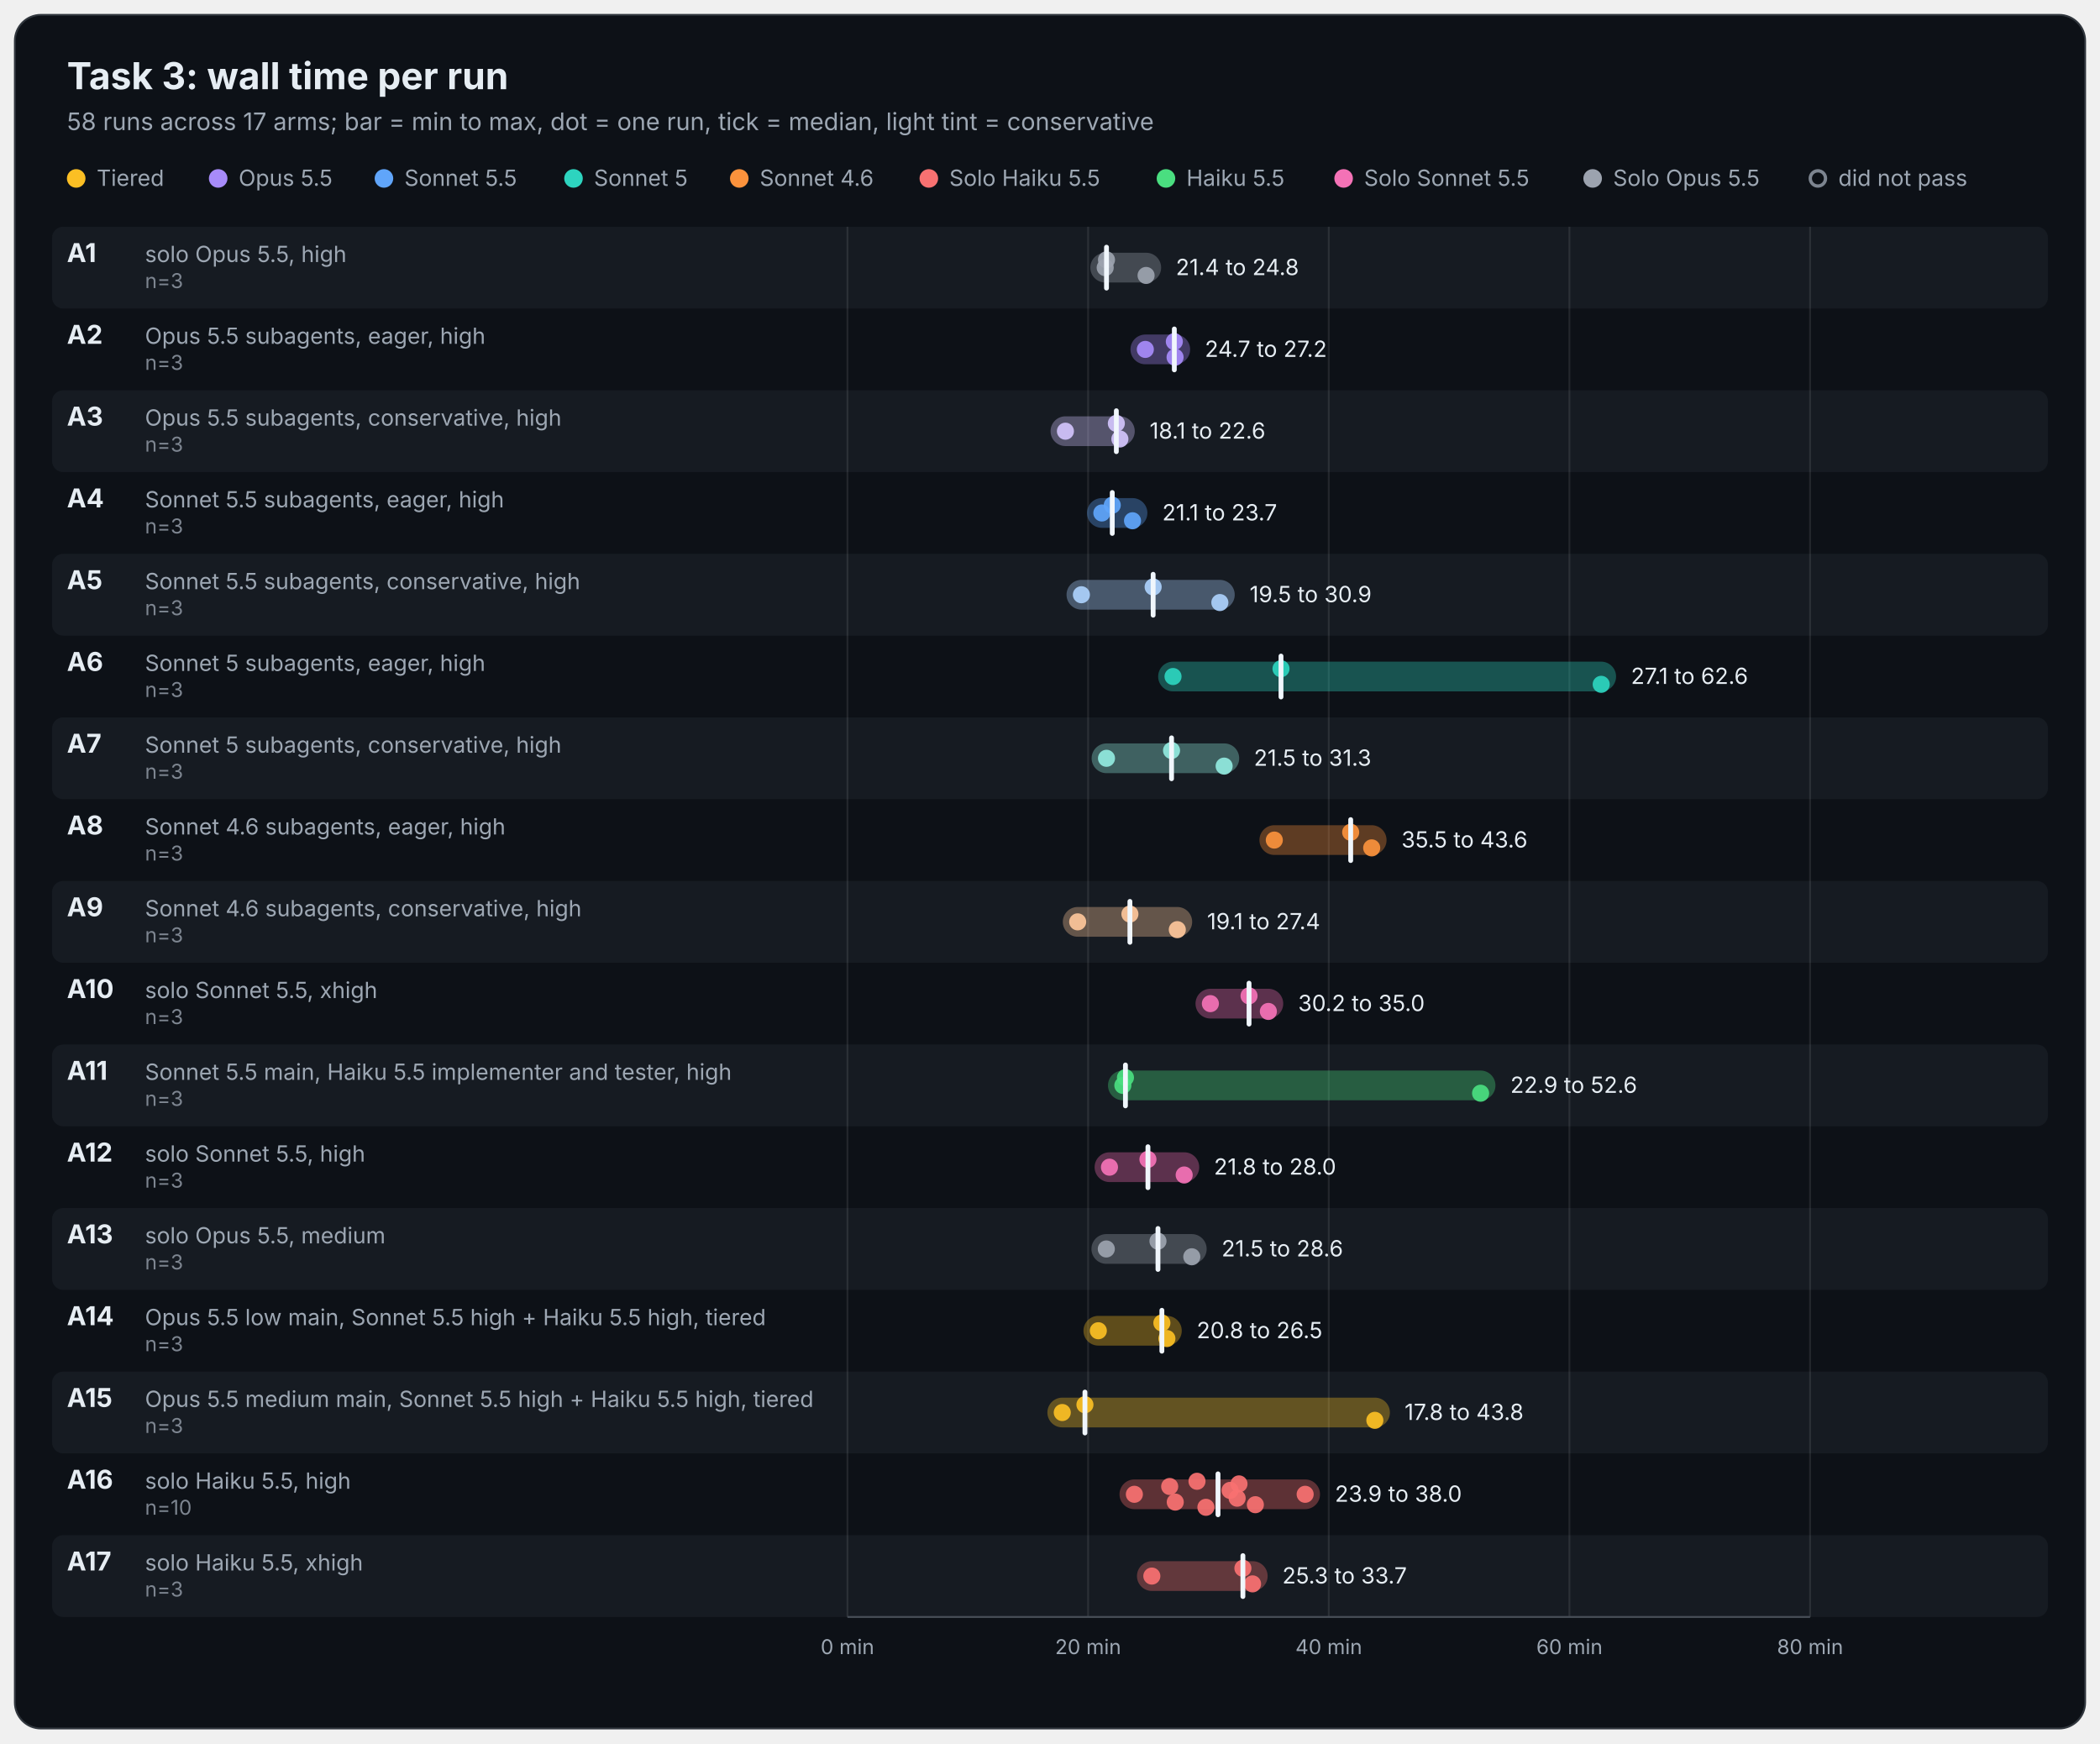
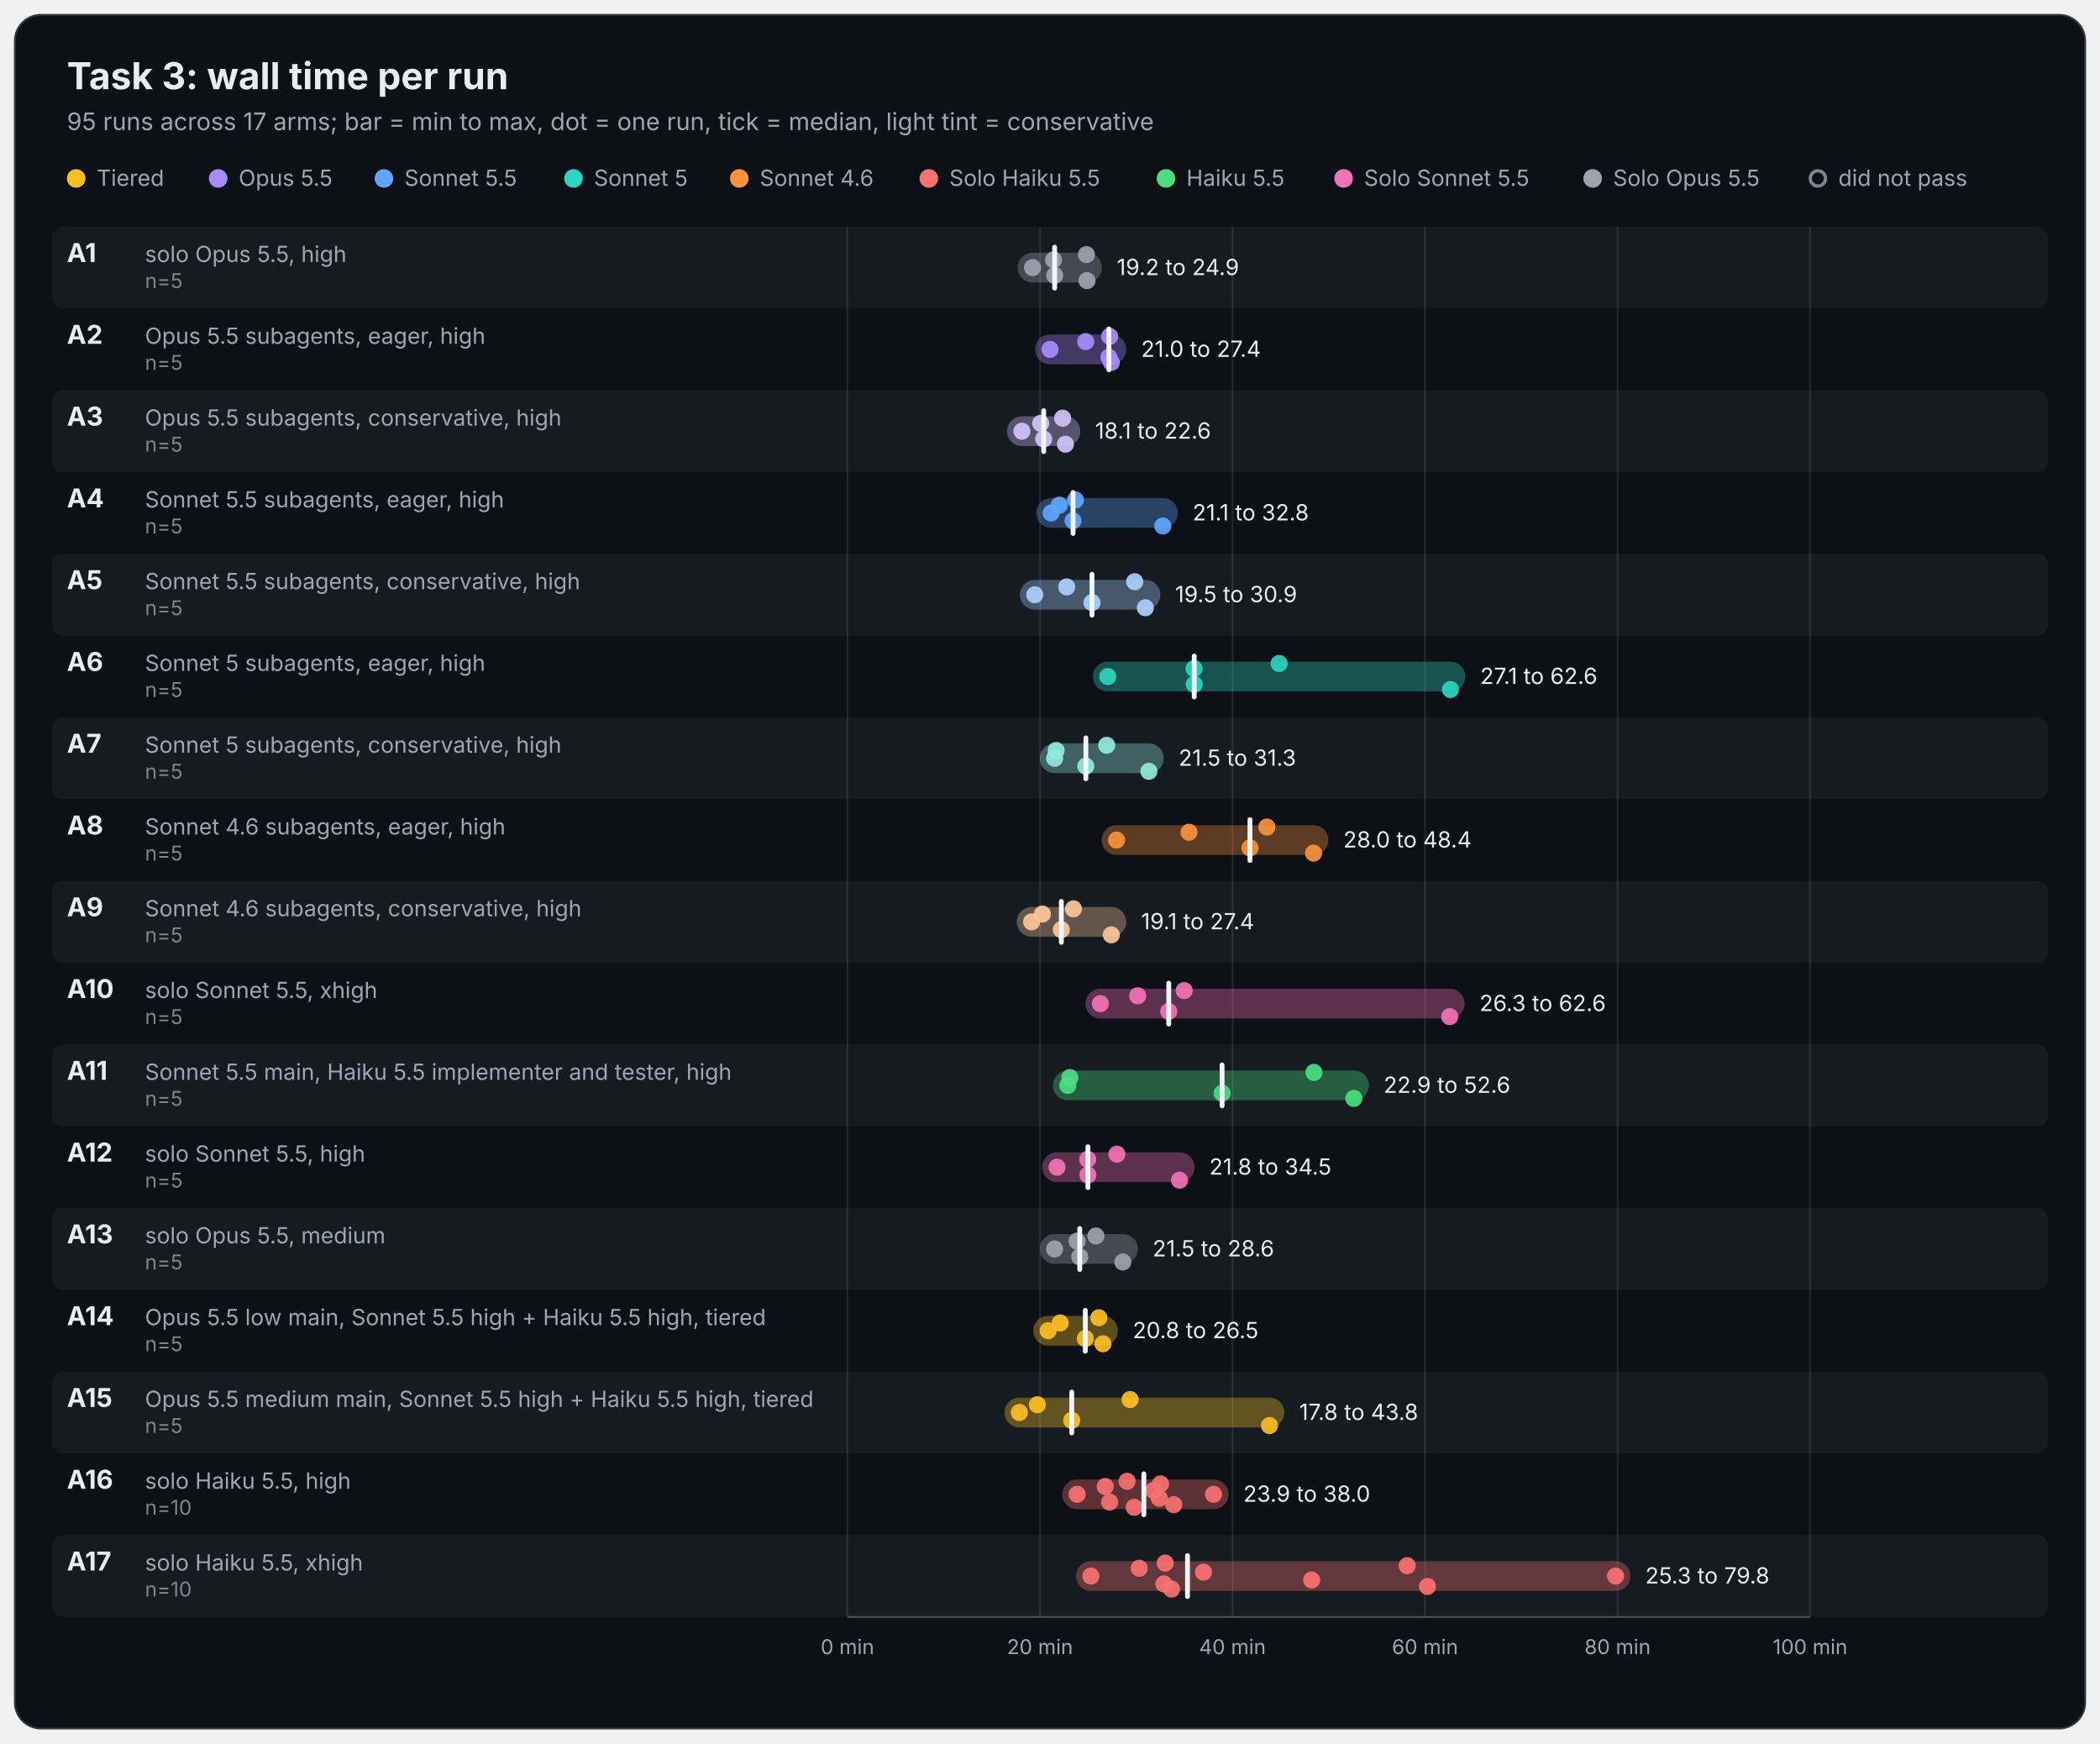
<svg xmlns="http://www.w3.org/2000/svg" width="1130" height="938.0" viewBox="0 0 1130 938.0" role="img" aria-label="Task 3: wall time per run" font-family="-apple-system, &quot;Segoe UI&quot;, Inter, Roboto, &quot;Helvetica Neue&quot;, Arial, sans-serif">
  <rect x="8" y="8" width="1114" height="922.0" rx="14" fill="#0d1117" stroke="#30363d" stroke-width="1" />
  <text x="36.0" y="48.0" font-size="20" font-weight="700" fill="#e6edf3" text-anchor="start">Task 3: wall time per run</text>
-   <text x="36.0" y="70.0" font-size="13" font-weight="400" fill="#9da7b3" text-anchor="start">58 runs across 17 arms; bar = min to max, dot = one run, tick = median, light tint = conservative</text>
+   <text x="36.0" y="70.0" font-size="13" font-weight="400" fill="#9da7b3" text-anchor="start">95 runs across 17 arms; bar = min to max, dot = one run, tick = median, light tint = conservative</text>
  <circle cx="41.0" cy="96.0" r="5" fill="#fbbf24" />
  <text x="52.0" y="100.0" font-size="12" font-weight="400" fill="#9da7b3" text-anchor="start">Tiered</text>
  <circle cx="117.4" cy="96.0" r="5" fill="#a78bfa" />
  <text x="128.4" y="100.0" font-size="12" font-weight="400" fill="#9da7b3" text-anchor="start">Opus 5.5</text>
  <circle cx="206.6" cy="96.0" r="5" fill="#60a5fa" />
  <text x="217.6" y="100.0" font-size="12" font-weight="400" fill="#9da7b3" text-anchor="start">Sonnet 5.5</text>
  <circle cx="308.6" cy="96.0" r="5" fill="#2dd4bf" />
  <text x="319.6" y="100.0" font-size="12" font-weight="400" fill="#9da7b3" text-anchor="start">Sonnet 5</text>
  <circle cx="397.8" cy="96.0" r="5" fill="#fb923c" />
  <text x="408.8" y="100.0" font-size="12" font-weight="400" fill="#9da7b3" text-anchor="start">Sonnet 4.6</text>
  <circle cx="499.8" cy="96.0" r="5" fill="#f87171" />
  <text x="510.8" y="100.0" font-size="12" font-weight="400" fill="#9da7b3" text-anchor="start">Solo Haiku 5.5</text>
  <circle cx="627.4" cy="96.0" r="5" fill="#4ade80" />
  <text x="638.4" y="100.0" font-size="12" font-weight="400" fill="#9da7b3" text-anchor="start">Haiku 5.5</text>
  <circle cx="723.0" cy="96.0" r="5" fill="#f472b6" />
  <text x="734.0" y="100.0" font-size="12" font-weight="400" fill="#9da7b3" text-anchor="start">Solo Sonnet 5.5</text>
  <circle cx="857.0" cy="96.0" r="5" fill="#9ca3af" />
  <text x="868.0" y="100.0" font-size="12" font-weight="400" fill="#9da7b3" text-anchor="start">Solo Opus 5.5</text>
  <circle cx="978.2" cy="96.0" r="4.1" fill="#0d1117" stroke="#7d8590" stroke-width="1.8" />
  <text x="989.2" y="100.0" font-size="12" font-weight="400" fill="#9da7b3" text-anchor="start">did not pass</text>
  <rect x="28" y="122.0" width="1074.0" height="44" rx="6" fill="#161b22" />
  <rect x="28" y="210.0" width="1074.0" height="44" rx="6" fill="#161b22" />
  <rect x="28" y="298.0" width="1074.0" height="44" rx="6" fill="#161b22" />
  <rect x="28" y="386.0" width="1074.0" height="44" rx="6" fill="#161b22" />
  <rect x="28" y="474.0" width="1074.0" height="44" rx="6" fill="#161b22" />
  <rect x="28" y="562.0" width="1074.0" height="44" rx="6" fill="#161b22" />
  <rect x="28" y="650.0" width="1074.0" height="44" rx="6" fill="#161b22" />
  <rect x="28" y="738.0" width="1074.0" height="44" rx="6" fill="#161b22" />
  <rect x="28" y="826.0" width="1074.0" height="44" rx="6" fill="#161b22" />
  <line x1="456.0" y1="122.0" x2="456.0" y2="870.0" stroke="#ffffff" stroke-opacity="0.09" stroke-width="1" />
  <text x="456.0" y="890.0" font-size="11" font-weight="400" fill="#9da7b3" text-anchor="middle">0 min</text>
-   <line x1="585.5" y1="122.0" x2="585.5" y2="870.0" stroke="#ffffff" stroke-opacity="0.09" stroke-width="1" />
-   <text x="585.5" y="890.0" font-size="11" font-weight="400" fill="#9da7b3" text-anchor="middle">20 min</text>
-   <line x1="715.0" y1="122.0" x2="715.0" y2="870.0" stroke="#ffffff" stroke-opacity="0.09" stroke-width="1" />
-   <text x="715.0" y="890.0" font-size="11" font-weight="400" fill="#9da7b3" text-anchor="middle">40 min</text>
-   <line x1="844.5" y1="122.0" x2="844.5" y2="870.0" stroke="#ffffff" stroke-opacity="0.09" stroke-width="1" />
-   <text x="844.5" y="890.0" font-size="11" font-weight="400" fill="#9da7b3" text-anchor="middle">60 min</text>
+   <line x1="559.6" y1="122.0" x2="559.6" y2="870.0" stroke="#ffffff" stroke-opacity="0.09" stroke-width="1" />
+   <text x="559.6" y="890.0" font-size="11" font-weight="400" fill="#9da7b3" text-anchor="middle">20 min</text>
+   <line x1="663.2" y1="122.0" x2="663.2" y2="870.0" stroke="#ffffff" stroke-opacity="0.09" stroke-width="1" />
+   <text x="663.2" y="890.0" font-size="11" font-weight="400" fill="#9da7b3" text-anchor="middle">40 min</text>
+   <line x1="766.8" y1="122.0" x2="766.8" y2="870.0" stroke="#ffffff" stroke-opacity="0.09" stroke-width="1" />
+   <text x="766.8" y="890.0" font-size="11" font-weight="400" fill="#9da7b3" text-anchor="middle">60 min</text>
+   <line x1="870.4" y1="122.0" x2="870.4" y2="870.0" stroke="#ffffff" stroke-opacity="0.09" stroke-width="1" />
+   <text x="870.4" y="890.0" font-size="11" font-weight="400" fill="#9da7b3" text-anchor="middle">80 min</text>
  <line x1="974.0" y1="122.0" x2="974.0" y2="870.0" stroke="#ffffff" stroke-opacity="0.09" stroke-width="1" />
-   <text x="974.0" y="890.0" font-size="11" font-weight="400" fill="#9da7b3" text-anchor="middle">80 min</text>
+   <text x="974.0" y="890.0" font-size="11" font-weight="400" fill="#9da7b3" text-anchor="middle">100 min</text>
  <line x1="456.0" y1="870.0" x2="974.0" y2="870.0" stroke="#484f58" stroke-width="1" />
  <text x="36.0" y="141.0" font-size="14" font-weight="700" fill="#e6edf3" text-anchor="start">A1</text>
  <text x="78.0" y="141.0" font-size="12" font-weight="400" fill="#9da7b3" text-anchor="start">solo Opus 5.5, high</text>
-   <text x="78.0" y="155.0" font-size="11" font-weight="400" fill="#7d8590" text-anchor="start">n=3</text>
-   <rect x="586.7" y="136.0" width="38.1" height="16" rx="8.0" fill="#9ca3af" fill-opacity="0.34" />
-   <circle cx="594.7" cy="144.0" r="4.6" fill="#9ca3af" fill-opacity="0.92" />
-   <circle cx="595.4" cy="139.8" r="4.6" fill="#9ca3af" fill-opacity="0.92" />
-   <circle cx="616.7" cy="148.2" r="4.6" fill="#9ca3af" fill-opacity="0.92" />
-   <line x1="595.4" y1="133.0" x2="595.4" y2="155.0" stroke="#f0f6fc" stroke-width="2.6" stroke-linecap="round" />
-   <text x="632.7" y="148.0" font-size="12" font-weight="400" fill="#e6edf3" text-anchor="start">21.4 to 24.8</text>
+   <text x="78.0" y="155.0" font-size="11" font-weight="400" fill="#7d8590" text-anchor="start">n=5</text>
+   <rect x="547.6" y="136.0" width="45.3" height="16" rx="8.0" fill="#9ca3af" fill-opacity="0.34" />
+   <circle cx="555.6" cy="144.0" r="4.6" fill="#9ca3af" fill-opacity="0.92" />
+   <circle cx="566.9" cy="139.8" r="4.6" fill="#9ca3af" fill-opacity="0.92" />
+   <circle cx="567.5" cy="148.2" r="4.6" fill="#9ca3af" fill-opacity="0.92" />
+   <circle cx="584.6" cy="137.0" r="4.6" fill="#9ca3af" fill-opacity="0.92" />
+   <circle cx="584.9" cy="151.0" r="4.6" fill="#9ca3af" fill-opacity="0.92" />
+   <line x1="567.5" y1="133.0" x2="567.5" y2="155.0" stroke="#f0f6fc" stroke-width="2.6" stroke-linecap="round" />
+   <text x="600.9" y="148.0" font-size="12" font-weight="400" fill="#e6edf3" text-anchor="start">19.2 to 24.9</text>
  <text x="36.0" y="185.0" font-size="14" font-weight="700" fill="#e6edf3" text-anchor="start">A2</text>
  <text x="78.0" y="185.0" font-size="12" font-weight="400" fill="#9da7b3" text-anchor="start">Opus 5.5 subagents, eager, high</text>
-   <text x="78.0" y="199.0" font-size="11" font-weight="400" fill="#7d8590" text-anchor="start">n=3</text>
-   <rect x="608.3" y="180.0" width="32.1" height="16" rx="8.0" fill="#a78bfa" fill-opacity="0.34" />
-   <circle cx="616.3" cy="188.0" r="4.6" fill="#a78bfa" fill-opacity="0.92" />
-   <circle cx="631.9" cy="183.8" r="4.6" fill="#a78bfa" fill-opacity="0.92" />
-   <circle cx="632.3" cy="192.2" r="4.6" fill="#a78bfa" fill-opacity="0.92" />
-   <line x1="631.9" y1="177.0" x2="631.9" y2="199.0" stroke="#f0f6fc" stroke-width="2.6" stroke-linecap="round" />
-   <text x="648.3" y="192.0" font-size="12" font-weight="400" fill="#e6edf3" text-anchor="start">24.7 to 27.2</text>
+   <text x="78.0" y="199.0" font-size="11" font-weight="400" fill="#7d8590" text-anchor="start">n=5</text>
+   <rect x="557.0" y="180.0" width="49.0" height="16" rx="8.0" fill="#a78bfa" fill-opacity="0.34" />
+   <circle cx="565.0" cy="188.0" r="4.6" fill="#a78bfa" fill-opacity="0.92" />
+   <circle cx="584.2" cy="183.8" r="4.6" fill="#a78bfa" fill-opacity="0.92" />
+   <circle cx="596.7" cy="192.2" r="4.6" fill="#a78bfa" fill-opacity="0.92" />
+   <circle cx="597.1" cy="181.0" r="4.6" fill="#a78bfa" fill-opacity="0.92" />
+   <circle cx="598.0" cy="195.0" r="4.6" fill="#a78bfa" fill-opacity="0.92" />
+   <line x1="596.7" y1="177.0" x2="596.7" y2="199.0" stroke="#f0f6fc" stroke-width="2.6" stroke-linecap="round" />
+   <text x="614.0" y="192.0" font-size="12" font-weight="400" fill="#e6edf3" text-anchor="start">21.0 to 27.4</text>
  <text x="36.0" y="229.0" font-size="14" font-weight="700" fill="#e6edf3" text-anchor="start">A3</text>
  <text x="78.0" y="229.0" font-size="12" font-weight="400" fill="#9da7b3" text-anchor="start">Opus 5.5 subagents, conservative, high</text>
-   <text x="78.0" y="243.0" font-size="11" font-weight="400" fill="#7d8590" text-anchor="start">n=3</text>
-   <rect x="565.3" y="224.0" width="45.3" height="16" rx="8.0" fill="#d1c3fc" fill-opacity="0.34" />
-   <circle cx="573.3" cy="232.0" r="4.6" fill="#d1c3fc" fill-opacity="0.92" />
-   <circle cx="600.7" cy="227.8" r="4.6" fill="#d1c3fc" fill-opacity="0.92" />
-   <circle cx="602.6" cy="236.2" r="4.6" fill="#d1c3fc" fill-opacity="0.92" />
-   <line x1="600.7" y1="221.0" x2="600.7" y2="243.0" stroke="#f0f6fc" stroke-width="2.6" stroke-linecap="round" />
-   <text x="618.6" y="236.0" font-size="12" font-weight="400" fill="#e6edf3" text-anchor="start">18.1 to 22.6</text>
+   <text x="78.0" y="243.0" font-size="11" font-weight="400" fill="#7d8590" text-anchor="start">n=5</text>
+   <rect x="541.9" y="224.0" width="39.4" height="16" rx="8.0" fill="#d1c3fc" fill-opacity="0.34" />
+   <circle cx="549.9" cy="232.0" r="4.6" fill="#d1c3fc" fill-opacity="0.92" />
+   <circle cx="560.0" cy="227.8" r="4.6" fill="#d1c3fc" fill-opacity="0.92" />
+   <circle cx="561.6" cy="236.2" r="4.6" fill="#d1c3fc" fill-opacity="0.92" />
+   <circle cx="571.8" cy="225.0" r="4.6" fill="#d1c3fc" fill-opacity="0.92" />
+   <circle cx="573.3" cy="239.0" r="4.6" fill="#d1c3fc" fill-opacity="0.92" />
+   <line x1="561.6" y1="221.0" x2="561.6" y2="243.0" stroke="#f0f6fc" stroke-width="2.6" stroke-linecap="round" />
+   <text x="589.3" y="236.0" font-size="12" font-weight="400" fill="#e6edf3" text-anchor="start">18.1 to 22.6</text>
  <text x="36.0" y="273.0" font-size="14" font-weight="700" fill="#e6edf3" text-anchor="start">A4</text>
  <text x="78.0" y="273.0" font-size="12" font-weight="400" fill="#9da7b3" text-anchor="start">Sonnet 5.5 subagents, eager, high</text>
-   <text x="78.0" y="287.0" font-size="11" font-weight="400" fill="#7d8590" text-anchor="start">n=3</text>
-   <rect x="584.9" y="268.0" width="32.5" height="16" rx="8.0" fill="#60a5fa" fill-opacity="0.34" />
-   <circle cx="592.9" cy="276.0" r="4.6" fill="#60a5fa" fill-opacity="0.92" />
-   <circle cx="598.5" cy="271.8" r="4.6" fill="#60a5fa" fill-opacity="0.92" />
-   <circle cx="609.4" cy="280.2" r="4.6" fill="#60a5fa" fill-opacity="0.92" />
-   <line x1="598.5" y1="265.0" x2="598.5" y2="287.0" stroke="#f0f6fc" stroke-width="2.6" stroke-linecap="round" />
-   <text x="625.4" y="280.0" font-size="12" font-weight="400" fill="#e6edf3" text-anchor="start">21.1 to 23.7</text>
+   <text x="78.0" y="287.0" font-size="11" font-weight="400" fill="#7d8590" text-anchor="start">n=5</text>
+   <rect x="557.6" y="268.0" width="76.2" height="16" rx="8.0" fill="#60a5fa" fill-opacity="0.34" />
+   <circle cx="565.6" cy="276.0" r="4.6" fill="#60a5fa" fill-opacity="0.92" />
+   <circle cx="570.0" cy="271.8" r="4.6" fill="#60a5fa" fill-opacity="0.92" />
+   <circle cx="577.4" cy="280.2" r="4.6" fill="#60a5fa" fill-opacity="0.92" />
+   <circle cx="578.7" cy="269.0" r="4.6" fill="#60a5fa" fill-opacity="0.92" />
+   <circle cx="625.7" cy="283.0" r="4.6" fill="#60a5fa" fill-opacity="0.92" />
+   <line x1="577.4" y1="265.0" x2="577.4" y2="287.0" stroke="#f0f6fc" stroke-width="2.6" stroke-linecap="round" />
+   <text x="641.7" y="280.0" font-size="12" font-weight="400" fill="#e6edf3" text-anchor="start">21.1 to 32.8</text>
  <text x="36.0" y="317.0" font-size="14" font-weight="700" fill="#e6edf3" text-anchor="start">A5</text>
  <text x="78.0" y="317.0" font-size="12" font-weight="400" fill="#9da7b3" text-anchor="start">Sonnet 5.5 subagents, conservative, high</text>
-   <text x="78.0" y="331.0" font-size="11" font-weight="400" fill="#7d8590" text-anchor="start">n=3</text>
-   <rect x="573.9" y="312.0" width="90.5" height="16" rx="8.0" fill="#acd0fc" fill-opacity="0.34" />
-   <circle cx="581.9" cy="320.0" r="4.6" fill="#acd0fc" fill-opacity="0.92" />
-   <circle cx="620.5" cy="315.8" r="4.6" fill="#acd0fc" fill-opacity="0.92" />
-   <circle cx="656.4" cy="324.2" r="4.6" fill="#acd0fc" fill-opacity="0.92" />
-   <line x1="620.5" y1="309.0" x2="620.5" y2="331.0" stroke="#f0f6fc" stroke-width="2.6" stroke-linecap="round" />
-   <text x="672.4" y="324.0" font-size="12" font-weight="400" fill="#e6edf3" text-anchor="start">19.5 to 30.9</text>
+   <text x="78.0" y="331.0" font-size="11" font-weight="400" fill="#7d8590" text-anchor="start">n=5</text>
+   <rect x="548.8" y="312.0" width="75.6" height="16" rx="8.0" fill="#acd0fc" fill-opacity="0.34" />
+   <circle cx="556.8" cy="320.0" r="4.6" fill="#acd0fc" fill-opacity="0.92" />
+   <circle cx="574.0" cy="315.8" r="4.6" fill="#acd0fc" fill-opacity="0.92" />
+   <circle cx="587.6" cy="324.2" r="4.6" fill="#acd0fc" fill-opacity="0.92" />
+   <circle cx="610.6" cy="313.0" r="4.6" fill="#acd0fc" fill-opacity="0.92" />
+   <circle cx="616.3" cy="327.0" r="4.6" fill="#acd0fc" fill-opacity="0.92" />
+   <line x1="587.6" y1="309.0" x2="587.6" y2="331.0" stroke="#f0f6fc" stroke-width="2.6" stroke-linecap="round" />
+   <text x="632.3" y="324.0" font-size="12" font-weight="400" fill="#e6edf3" text-anchor="start">19.5 to 30.9</text>
  <text x="36.0" y="361.0" font-size="14" font-weight="700" fill="#e6edf3" text-anchor="start">A6</text>
  <text x="78.0" y="361.0" font-size="12" font-weight="400" fill="#9da7b3" text-anchor="start">Sonnet 5 subagents, eager, high</text>
-   <text x="78.0" y="375.0" font-size="11" font-weight="400" fill="#7d8590" text-anchor="start">n=3</text>
-   <rect x="623.2" y="356.0" width="246.4" height="16" rx="8.0" fill="#2dd4bf" fill-opacity="0.34" />
-   <circle cx="631.2" cy="364.0" r="4.6" fill="#2dd4bf" fill-opacity="0.92" />
-   <circle cx="689.3" cy="359.8" r="4.6" fill="#2dd4bf" fill-opacity="0.92" />
-   <circle cx="861.6" cy="368.2" r="4.6" fill="#2dd4bf" fill-opacity="0.92" />
-   <line x1="689.3" y1="353.0" x2="689.3" y2="375.0" stroke="#f0f6fc" stroke-width="2.6" stroke-linecap="round" />
-   <text x="877.6" y="368.0" font-size="12" font-weight="400" fill="#e6edf3" text-anchor="start">27.1 to 62.6</text>
+   <text x="78.0" y="375.0" font-size="11" font-weight="400" fill="#7d8590" text-anchor="start">n=5</text>
+   <rect x="588.1" y="356.0" width="200.4" height="16" rx="8.0" fill="#2dd4bf" fill-opacity="0.34" />
+   <circle cx="596.1" cy="364.0" r="4.6" fill="#2dd4bf" fill-opacity="0.92" />
+   <circle cx="642.5" cy="359.8" r="4.6" fill="#2dd4bf" fill-opacity="0.92" />
+   <circle cx="642.6" cy="368.2" r="4.6" fill="#2dd4bf" fill-opacity="0.92" />
+   <circle cx="688.3" cy="357.0" r="4.6" fill="#2dd4bf" fill-opacity="0.92" />
+   <circle cx="780.5" cy="371.0" r="4.6" fill="#2dd4bf" fill-opacity="0.92" />
+   <line x1="642.6" y1="353.0" x2="642.6" y2="375.0" stroke="#f0f6fc" stroke-width="2.6" stroke-linecap="round" />
+   <text x="796.5" y="368.0" font-size="12" font-weight="400" fill="#e6edf3" text-anchor="start">27.1 to 62.6</text>
  <text x="36.0" y="405.0" font-size="14" font-weight="700" fill="#e6edf3" text-anchor="start">A7</text>
  <text x="78.0" y="405.0" font-size="12" font-weight="400" fill="#9da7b3" text-anchor="start">Sonnet 5 subagents, conservative, high</text>
-   <text x="78.0" y="419.0" font-size="11" font-weight="400" fill="#7d8590" text-anchor="start">n=3</text>
-   <rect x="587.4" y="400.0" width="79.4" height="16" rx="8.0" fill="#92e9de" fill-opacity="0.34" />
-   <circle cx="595.4" cy="408.0" r="4.6" fill="#92e9de" fill-opacity="0.92" />
-   <circle cx="630.4" cy="403.8" r="4.6" fill="#92e9de" fill-opacity="0.92" />
-   <circle cx="658.7" cy="412.2" r="4.6" fill="#92e9de" fill-opacity="0.92" />
-   <line x1="630.4" y1="397.0" x2="630.4" y2="419.0" stroke="#f0f6fc" stroke-width="2.6" stroke-linecap="round" />
-   <text x="674.7" y="412.0" font-size="12" font-weight="400" fill="#e6edf3" text-anchor="start">21.5 to 31.3</text>
+   <text x="78.0" y="419.0" font-size="11" font-weight="400" fill="#7d8590" text-anchor="start">n=5</text>
+   <rect x="559.5" y="400.0" width="66.7" height="16" rx="8.0" fill="#92e9de" fill-opacity="0.34" />
+   <circle cx="567.5" cy="408.0" r="4.6" fill="#92e9de" fill-opacity="0.92" />
+   <circle cx="568.3" cy="403.8" r="4.6" fill="#92e9de" fill-opacity="0.92" />
+   <circle cx="584.3" cy="412.2" r="4.6" fill="#92e9de" fill-opacity="0.92" />
+   <circle cx="595.5" cy="401.0" r="4.6" fill="#92e9de" fill-opacity="0.92" />
+   <circle cx="618.2" cy="415.0" r="4.6" fill="#92e9de" fill-opacity="0.92" />
+   <line x1="584.3" y1="397.0" x2="584.3" y2="419.0" stroke="#f0f6fc" stroke-width="2.6" stroke-linecap="round" />
+   <text x="634.2" y="412.0" font-size="12" font-weight="400" fill="#e6edf3" text-anchor="start">21.5 to 31.3</text>
  <text x="36.0" y="449.0" font-size="14" font-weight="700" fill="#e6edf3" text-anchor="start">A8</text>
  <text x="78.0" y="449.0" font-size="12" font-weight="400" fill="#9da7b3" text-anchor="start">Sonnet 4.6 subagents, eager, high</text>
-   <text x="78.0" y="463.0" font-size="11" font-weight="400" fill="#7d8590" text-anchor="start">n=3</text>
-   <rect x="677.7" y="444.0" width="68.4" height="16" rx="8.0" fill="#fb923c" fill-opacity="0.34" />
-   <circle cx="685.7" cy="452.0" r="4.6" fill="#fb923c" fill-opacity="0.92" />
-   <circle cx="726.8" cy="447.8" r="4.6" fill="#fb923c" fill-opacity="0.92" />
-   <circle cx="738.1" cy="456.2" r="4.6" fill="#fb923c" fill-opacity="0.92" />
-   <line x1="726.8" y1="441.0" x2="726.8" y2="463.0" stroke="#f0f6fc" stroke-width="2.6" stroke-linecap="round" />
-   <text x="754.1" y="456.0" font-size="12" font-weight="400" fill="#e6edf3" text-anchor="start">35.5 to 43.6</text>
+   <text x="78.0" y="463.0" font-size="11" font-weight="400" fill="#7d8590" text-anchor="start">n=5</text>
+   <rect x="592.8" y="444.0" width="122.0" height="16" rx="8.0" fill="#fb923c" fill-opacity="0.34" />
+   <circle cx="600.8" cy="452.0" r="4.6" fill="#fb923c" fill-opacity="0.92" />
+   <circle cx="639.8" cy="447.8" r="4.6" fill="#fb923c" fill-opacity="0.92" />
+   <circle cx="672.6" cy="456.2" r="4.6" fill="#fb923c" fill-opacity="0.92" />
+   <circle cx="681.7" cy="445.0" r="4.6" fill="#fb923c" fill-opacity="0.92" />
+   <circle cx="706.8" cy="459.0" r="4.6" fill="#fb923c" fill-opacity="0.92" />
+   <line x1="672.6" y1="441.0" x2="672.6" y2="463.0" stroke="#f0f6fc" stroke-width="2.6" stroke-linecap="round" />
+   <text x="722.8" y="456.0" font-size="12" font-weight="400" fill="#e6edf3" text-anchor="start">28.0 to 48.4</text>
  <text x="36.0" y="493.0" font-size="14" font-weight="700" fill="#e6edf3" text-anchor="start">A9</text>
  <text x="78.0" y="493.0" font-size="12" font-weight="400" fill="#9da7b3" text-anchor="start">Sonnet 4.6 subagents, conservative, high</text>
-   <text x="78.0" y="507.0" font-size="11" font-weight="400" fill="#7d8590" text-anchor="start">n=3</text>
-   <rect x="571.9" y="488.0" width="69.6" height="16" rx="8.0" fill="#fdc69a" fill-opacity="0.34" />
-   <circle cx="579.9" cy="496.0" r="4.6" fill="#fdc69a" fill-opacity="0.92" />
-   <circle cx="608.0" cy="491.8" r="4.6" fill="#fdc69a" fill-opacity="0.92" />
-   <circle cx="633.5" cy="500.2" r="4.6" fill="#fdc69a" fill-opacity="0.92" />
-   <line x1="608.0" y1="485.0" x2="608.0" y2="507.0" stroke="#f0f6fc" stroke-width="2.6" stroke-linecap="round" />
-   <text x="649.5" y="500.0" font-size="12" font-weight="400" fill="#e6edf3" text-anchor="start">19.1 to 27.4</text>
+   <text x="78.0" y="507.0" font-size="11" font-weight="400" fill="#7d8590" text-anchor="start">n=5</text>
+   <rect x="547.1" y="488.0" width="58.9" height="16" rx="8.0" fill="#fdc69a" fill-opacity="0.34" />
+   <circle cx="555.1" cy="496.0" r="4.6" fill="#fdc69a" fill-opacity="0.92" />
+   <circle cx="560.9" cy="491.8" r="4.6" fill="#fdc69a" fill-opacity="0.92" />
+   <circle cx="571.1" cy="500.2" r="4.6" fill="#fdc69a" fill-opacity="0.92" />
+   <circle cx="577.6" cy="489.0" r="4.6" fill="#fdc69a" fill-opacity="0.92" />
+   <circle cx="598.0" cy="503.0" r="4.6" fill="#fdc69a" fill-opacity="0.92" />
+   <line x1="571.1" y1="485.0" x2="571.1" y2="507.0" stroke="#f0f6fc" stroke-width="2.6" stroke-linecap="round" />
+   <text x="614.0" y="500.0" font-size="12" font-weight="400" fill="#e6edf3" text-anchor="start">19.1 to 27.4</text>
  <text x="36.0" y="537.0" font-size="14" font-weight="700" fill="#e6edf3" text-anchor="start">A10</text>
  <text x="78.0" y="537.0" font-size="12" font-weight="400" fill="#9da7b3" text-anchor="start">solo Sonnet 5.5, xhigh</text>
-   <text x="78.0" y="551.0" font-size="11" font-weight="400" fill="#7d8590" text-anchor="start">n=3</text>
-   <rect x="643.3" y="532.0" width="47.2" height="16" rx="8.0" fill="#f472b6" fill-opacity="0.34" />
-   <circle cx="651.3" cy="540.0" r="4.6" fill="#f472b6" fill-opacity="0.92" />
-   <circle cx="672.1" cy="535.8" r="4.6" fill="#f472b6" fill-opacity="0.92" />
-   <circle cx="682.5" cy="544.2" r="4.6" fill="#f472b6" fill-opacity="0.92" />
-   <line x1="672.1" y1="529.0" x2="672.1" y2="551.0" stroke="#f0f6fc" stroke-width="2.6" stroke-linecap="round" />
-   <text x="698.5" y="544.0" font-size="12" font-weight="400" fill="#e6edf3" text-anchor="start">30.2 to 35.0</text>
+   <text x="78.0" y="551.0" font-size="11" font-weight="400" fill="#7d8590" text-anchor="start">n=5</text>
+   <rect x="584.1" y="532.0" width="204.0" height="16" rx="8.0" fill="#f472b6" fill-opacity="0.34" />
+   <circle cx="592.1" cy="540.0" r="4.6" fill="#f472b6" fill-opacity="0.92" />
+   <circle cx="612.2" cy="535.8" r="4.6" fill="#f472b6" fill-opacity="0.92" />
+   <circle cx="628.9" cy="544.2" r="4.6" fill="#f472b6" fill-opacity="0.92" />
+   <circle cx="637.2" cy="533.0" r="4.6" fill="#f472b6" fill-opacity="0.92" />
+   <circle cx="780.1" cy="547.0" r="4.6" fill="#f472b6" fill-opacity="0.92" />
+   <line x1="628.9" y1="529.0" x2="628.9" y2="551.0" stroke="#f0f6fc" stroke-width="2.6" stroke-linecap="round" />
+   <text x="796.1" y="544.0" font-size="12" font-weight="400" fill="#e6edf3" text-anchor="start">26.3 to 62.6</text>
  <text x="36.0" y="581.0" font-size="14" font-weight="700" fill="#e6edf3" text-anchor="start">A11</text>
  <text x="78.0" y="581.0" font-size="12" font-weight="400" fill="#9da7b3" text-anchor="start">Sonnet 5.5 main, Haiku 5.5 implementer and tester, high</text>
-   <text x="78.0" y="595.0" font-size="11" font-weight="400" fill="#7d8590" text-anchor="start">n=3</text>
-   <rect x="596.2" y="576.0" width="208.5" height="16" rx="8.0" fill="#4ade80" fill-opacity="0.34" />
-   <circle cx="604.2" cy="584.0" r="4.6" fill="#4ade80" fill-opacity="0.92" />
-   <circle cx="605.6" cy="579.8" r="4.6" fill="#4ade80" fill-opacity="0.92" />
-   <circle cx="796.7" cy="588.2" r="4.6" fill="#4ade80" fill-opacity="0.92" />
-   <line x1="605.6" y1="573.0" x2="605.6" y2="595.0" stroke="#f0f6fc" stroke-width="2.6" stroke-linecap="round" />
-   <text x="812.7" y="588.0" font-size="12" font-weight="400" fill="#e6edf3" text-anchor="start">22.9 to 52.6</text>
+   <text x="78.0" y="595.0" font-size="11" font-weight="400" fill="#7d8590" text-anchor="start">n=5</text>
+   <rect x="566.6" y="576.0" width="170.0" height="16" rx="8.0" fill="#4ade80" fill-opacity="0.34" />
+   <circle cx="574.6" cy="584.0" r="4.6" fill="#4ade80" fill-opacity="0.92" />
+   <circle cx="575.7" cy="579.8" r="4.6" fill="#4ade80" fill-opacity="0.92" />
+   <circle cx="657.6" cy="588.2" r="4.6" fill="#4ade80" fill-opacity="0.92" />
+   <circle cx="707.0" cy="577.0" r="4.6" fill="#4ade80" fill-opacity="0.92" />
+   <circle cx="728.5" cy="591.0" r="4.6" fill="#4ade80" fill-opacity="0.92" />
+   <line x1="657.6" y1="573.0" x2="657.6" y2="595.0" stroke="#f0f6fc" stroke-width="2.6" stroke-linecap="round" />
+   <text x="744.5" y="588.0" font-size="12" font-weight="400" fill="#e6edf3" text-anchor="start">22.9 to 52.6</text>
  <text x="36.0" y="625.0" font-size="14" font-weight="700" fill="#e6edf3" text-anchor="start">A12</text>
  <text x="78.0" y="625.0" font-size="12" font-weight="400" fill="#9da7b3" text-anchor="start">solo Sonnet 5.5, high</text>
-   <text x="78.0" y="639.0" font-size="11" font-weight="400" fill="#7d8590" text-anchor="start">n=3</text>
-   <rect x="589.0" y="620.0" width="56.3" height="16" rx="8.0" fill="#f472b6" fill-opacity="0.34" />
-   <circle cx="597.0" cy="628.0" r="4.6" fill="#f472b6" fill-opacity="0.92" />
-   <circle cx="617.7" cy="623.8" r="4.6" fill="#f472b6" fill-opacity="0.92" />
-   <circle cx="637.2" cy="632.2" r="4.6" fill="#f472b6" fill-opacity="0.92" />
-   <line x1="617.7" y1="617.0" x2="617.7" y2="639.0" stroke="#f0f6fc" stroke-width="2.6" stroke-linecap="round" />
-   <text x="653.2" y="632.0" font-size="12" font-weight="400" fill="#e6edf3" text-anchor="start">21.8 to 28.0</text>
+   <text x="78.0" y="639.0" font-size="11" font-weight="400" fill="#7d8590" text-anchor="start">n=5</text>
+   <rect x="560.8" y="620.0" width="82.0" height="16" rx="8.0" fill="#f472b6" fill-opacity="0.34" />
+   <circle cx="568.8" cy="628.0" r="4.6" fill="#f472b6" fill-opacity="0.92" />
+   <circle cx="585.3" cy="623.8" r="4.6" fill="#f472b6" fill-opacity="0.92" />
+   <circle cx="585.4" cy="632.2" r="4.6" fill="#f472b6" fill-opacity="0.92" />
+   <circle cx="601.0" cy="621.0" r="4.6" fill="#f472b6" fill-opacity="0.92" />
+   <circle cx="634.7" cy="635.0" r="4.6" fill="#f472b6" fill-opacity="0.92" />
+   <line x1="585.4" y1="617.0" x2="585.4" y2="639.0" stroke="#f0f6fc" stroke-width="2.6" stroke-linecap="round" />
+   <text x="650.7" y="632.0" font-size="12" font-weight="400" fill="#e6edf3" text-anchor="start">21.8 to 34.5</text>
  <text x="36.0" y="669.0" font-size="14" font-weight="700" fill="#e6edf3" text-anchor="start">A13</text>
  <text x="78.0" y="669.0" font-size="12" font-weight="400" fill="#9da7b3" text-anchor="start">solo Opus 5.5, medium</text>
-   <text x="78.0" y="683.0" font-size="11" font-weight="400" fill="#7d8590" text-anchor="start">n=3</text>
-   <rect x="587.3" y="664.0" width="62.0" height="16" rx="8.0" fill="#9ca3af" fill-opacity="0.34" />
-   <circle cx="595.3" cy="672.0" r="4.6" fill="#9ca3af" fill-opacity="0.92" />
-   <circle cx="623.1" cy="667.8" r="4.6" fill="#9ca3af" fill-opacity="0.92" />
-   <circle cx="641.3" cy="676.2" r="4.6" fill="#9ca3af" fill-opacity="0.92" />
-   <line x1="623.1" y1="661.0" x2="623.1" y2="683.0" stroke="#f0f6fc" stroke-width="2.6" stroke-linecap="round" />
-   <text x="657.3" y="676.0" font-size="12" font-weight="400" fill="#e6edf3" text-anchor="start">21.5 to 28.6</text>
+   <text x="78.0" y="683.0" font-size="11" font-weight="400" fill="#7d8590" text-anchor="start">n=5</text>
+   <rect x="559.5" y="664.0" width="52.8" height="16" rx="8.0" fill="#9ca3af" fill-opacity="0.34" />
+   <circle cx="567.5" cy="672.0" r="4.6" fill="#9ca3af" fill-opacity="0.92" />
+   <circle cx="579.6" cy="667.8" r="4.6" fill="#9ca3af" fill-opacity="0.92" />
+   <circle cx="581.0" cy="676.2" r="4.6" fill="#9ca3af" fill-opacity="0.92" />
+   <circle cx="589.7" cy="665.0" r="4.6" fill="#9ca3af" fill-opacity="0.92" />
+   <circle cx="604.2" cy="679.0" r="4.6" fill="#9ca3af" fill-opacity="0.92" />
+   <line x1="581.0" y1="661.0" x2="581.0" y2="683.0" stroke="#f0f6fc" stroke-width="2.6" stroke-linecap="round" />
+   <text x="620.2" y="676.0" font-size="12" font-weight="400" fill="#e6edf3" text-anchor="start">21.5 to 28.6</text>
  <text x="36.0" y="713.0" font-size="14" font-weight="700" fill="#e6edf3" text-anchor="start">A14</text>
  <text x="78.0" y="713.0" font-size="12" font-weight="400" fill="#9da7b3" text-anchor="start">Opus 5.5 low main, Sonnet 5.5 high + Haiku 5.5 high, tiered</text>
-   <text x="78.0" y="727.0" font-size="11" font-weight="400" fill="#7d8590" text-anchor="start">n=3</text>
-   <rect x="583.0" y="708.0" width="52.9" height="16" rx="8.0" fill="#fbbf24" fill-opacity="0.34" />
-   <circle cx="591.0" cy="716.0" r="4.6" fill="#fbbf24" fill-opacity="0.92" />
-   <circle cx="625.2" cy="711.8" r="4.6" fill="#fbbf24" fill-opacity="0.92" />
-   <circle cx="627.9" cy="720.2" r="4.6" fill="#fbbf24" fill-opacity="0.92" />
-   <line x1="625.2" y1="705.0" x2="625.2" y2="727.0" stroke="#f0f6fc" stroke-width="2.6" stroke-linecap="round" />
-   <text x="643.9" y="720.0" font-size="12" font-weight="400" fill="#e6edf3" text-anchor="start">20.8 to 26.5</text>
+   <text x="78.0" y="727.0" font-size="11" font-weight="400" fill="#7d8590" text-anchor="start">n=5</text>
+   <rect x="556.0" y="708.0" width="45.5" height="16" rx="8.0" fill="#fbbf24" fill-opacity="0.34" />
+   <circle cx="564.0" cy="716.0" r="4.6" fill="#fbbf24" fill-opacity="0.92" />
+   <circle cx="570.5" cy="711.8" r="4.6" fill="#fbbf24" fill-opacity="0.92" />
+   <circle cx="584.0" cy="720.2" r="4.6" fill="#fbbf24" fill-opacity="0.92" />
+   <circle cx="591.3" cy="709.0" r="4.6" fill="#fbbf24" fill-opacity="0.92" />
+   <circle cx="593.5" cy="723.0" r="4.6" fill="#fbbf24" fill-opacity="0.92" />
+   <line x1="584.0" y1="705.0" x2="584.0" y2="727.0" stroke="#f0f6fc" stroke-width="2.6" stroke-linecap="round" />
+   <text x="609.5" y="720.0" font-size="12" font-weight="400" fill="#e6edf3" text-anchor="start">20.8 to 26.5</text>
  <text x="36.0" y="757.0" font-size="14" font-weight="700" fill="#e6edf3" text-anchor="start">A15</text>
  <text x="78.0" y="757.0" font-size="12" font-weight="400" fill="#9da7b3" text-anchor="start">Opus 5.5 medium main, Sonnet 5.5 high + Haiku 5.5 high, tiered</text>
-   <text x="78.0" y="771.0" font-size="11" font-weight="400" fill="#7d8590" text-anchor="start">n=3</text>
-   <rect x="563.6" y="752.0" width="184.3" height="16" rx="8.0" fill="#fbbf24" fill-opacity="0.34" />
-   <circle cx="571.6" cy="760.0" r="4.6" fill="#fbbf24" fill-opacity="0.92" />
-   <circle cx="583.8" cy="755.8" r="4.6" fill="#fbbf24" fill-opacity="0.92" />
-   <circle cx="739.8" cy="764.2" r="4.6" fill="#fbbf24" fill-opacity="0.92" />
-   <line x1="583.8" y1="749.0" x2="583.8" y2="771.0" stroke="#f0f6fc" stroke-width="2.6" stroke-linecap="round" />
-   <text x="755.8" y="764.0" font-size="12" font-weight="400" fill="#e6edf3" text-anchor="start">17.8 to 43.8</text>
+   <text x="78.0" y="771.0" font-size="11" font-weight="400" fill="#7d8590" text-anchor="start">n=5</text>
+   <rect x="540.5" y="752.0" width="150.6" height="16" rx="8.0" fill="#fbbf24" fill-opacity="0.34" />
+   <circle cx="548.5" cy="760.0" r="4.6" fill="#fbbf24" fill-opacity="0.92" />
+   <circle cx="558.2" cy="755.8" r="4.6" fill="#fbbf24" fill-opacity="0.92" />
+   <circle cx="576.7" cy="764.2" r="4.6" fill="#fbbf24" fill-opacity="0.92" />
+   <circle cx="608.1" cy="753.0" r="4.6" fill="#fbbf24" fill-opacity="0.92" />
+   <circle cx="683.1" cy="767.0" r="4.6" fill="#fbbf24" fill-opacity="0.92" />
+   <line x1="576.7" y1="749.0" x2="576.7" y2="771.0" stroke="#f0f6fc" stroke-width="2.6" stroke-linecap="round" />
+   <text x="699.1" y="764.0" font-size="12" font-weight="400" fill="#e6edf3" text-anchor="start">17.8 to 43.8</text>
  <text x="36.0" y="801.0" font-size="14" font-weight="700" fill="#e6edf3" text-anchor="start">A16</text>
  <text x="78.0" y="801.0" font-size="12" font-weight="400" fill="#9da7b3" text-anchor="start">solo Haiku 5.5, high</text>
  <text x="78.0" y="815.0" font-size="11" font-weight="400" fill="#7d8590" text-anchor="start">n=10</text>
-   <rect x="602.4" y="796.0" width="107.9" height="16" rx="8.0" fill="#f87171" fill-opacity="0.34" />
-   <circle cx="610.4" cy="804.0" r="4.6" fill="#f87171" fill-opacity="0.92" />
-   <circle cx="629.4" cy="799.8" r="4.6" fill="#f87171" fill-opacity="0.92" />
-   <circle cx="632.4" cy="808.2" r="4.6" fill="#f87171" fill-opacity="0.92" />
-   <circle cx="644.1" cy="797.0" r="4.6" fill="#f87171" fill-opacity="0.92" />
-   <circle cx="648.9" cy="811.0" r="4.6" fill="#f87171" fill-opacity="0.92" />
-   <circle cx="661.9" cy="801.9" r="4.6" fill="#f87171" fill-opacity="0.92" />
-   <circle cx="665.7" cy="806.1" r="4.6" fill="#f87171" fill-opacity="0.92" />
-   <circle cx="666.7" cy="798.4" r="4.6" fill="#f87171" fill-opacity="0.92" />
-   <circle cx="675.5" cy="809.6" r="4.6" fill="#f87171" fill-opacity="0.92" />
-   <circle cx="702.3" cy="804.0" r="4.6" fill="#f87171" fill-opacity="0.92" />
-   <line x1="655.4" y1="793.0" x2="655.4" y2="815.0" stroke="#f0f6fc" stroke-width="2.6" stroke-linecap="round" />
-   <text x="718.3" y="808.0" font-size="12" font-weight="400" fill="#e6edf3" text-anchor="start">23.9 to 38.0</text>
+   <rect x="571.6" y="796.0" width="89.5" height="16" rx="8.0" fill="#f87171" fill-opacity="0.34" />
+   <circle cx="579.6" cy="804.0" r="4.6" fill="#f87171" fill-opacity="0.92" />
+   <circle cx="594.7" cy="799.8" r="4.6" fill="#f87171" fill-opacity="0.92" />
+   <circle cx="597.1" cy="808.2" r="4.6" fill="#f87171" fill-opacity="0.92" />
+   <circle cx="606.5" cy="797.0" r="4.6" fill="#f87171" fill-opacity="0.92" />
+   <circle cx="610.3" cy="811.0" r="4.6" fill="#f87171" fill-opacity="0.92" />
+   <circle cx="620.7" cy="801.9" r="4.6" fill="#f87171" fill-opacity="0.92" />
+   <circle cx="623.8" cy="806.1" r="4.6" fill="#f87171" fill-opacity="0.92" />
+   <circle cx="624.5" cy="798.4" r="4.6" fill="#f87171" fill-opacity="0.92" />
+   <circle cx="631.6" cy="809.6" r="4.6" fill="#f87171" fill-opacity="0.92" />
+   <circle cx="653.0" cy="804.0" r="4.6" fill="#f87171" fill-opacity="0.92" />
+   <line x1="615.5" y1="793.0" x2="615.5" y2="815.0" stroke="#f0f6fc" stroke-width="2.6" stroke-linecap="round" />
+   <text x="669.0" y="808.0" font-size="12" font-weight="400" fill="#e6edf3" text-anchor="start">23.9 to 38.0</text>
  <text x="36.0" y="845.0" font-size="14" font-weight="700" fill="#e6edf3" text-anchor="start">A17</text>
  <text x="78.0" y="845.0" font-size="12" font-weight="400" fill="#9da7b3" text-anchor="start">solo Haiku 5.5, xhigh</text>
-   <text x="78.0" y="859.0" font-size="11" font-weight="400" fill="#7d8590" text-anchor="start">n=3</text>
-   <rect x="611.8" y="840.0" width="70.3" height="16" rx="8.0" fill="#f87171" fill-opacity="0.34" />
-   <circle cx="619.8" cy="848.0" r="4.6" fill="#f87171" fill-opacity="0.92" />
-   <circle cx="668.8" cy="843.8" r="4.6" fill="#f87171" fill-opacity="0.92" />
-   <circle cx="674.0" cy="852.2" r="4.6" fill="#f87171" fill-opacity="0.92" />
-   <line x1="668.8" y1="837.0" x2="668.8" y2="859.0" stroke="#f0f6fc" stroke-width="2.6" stroke-linecap="round" />
-   <text x="690.0" y="852.0" font-size="12" font-weight="400" fill="#e6edf3" text-anchor="start">25.3 to 33.7</text>
+   <text x="78.0" y="859.0" font-size="11" font-weight="400" fill="#7d8590" text-anchor="start">n=10</text>
+   <rect x="579.0" y="840.0" width="298.3" height="16" rx="8.0" fill="#f87171" fill-opacity="0.34" />
+   <circle cx="587.0" cy="848.0" r="4.6" fill="#f87171" fill-opacity="0.92" />
+   <circle cx="613.0" cy="843.8" r="4.6" fill="#f87171" fill-opacity="0.92" />
+   <circle cx="626.3" cy="852.2" r="4.6" fill="#f87171" fill-opacity="0.92" />
+   <circle cx="627.0" cy="841.0" r="4.6" fill="#f87171" fill-opacity="0.92" />
+   <circle cx="630.4" cy="855.0" r="4.6" fill="#f87171" fill-opacity="0.92" />
+   <circle cx="647.6" cy="845.9" r="4.6" fill="#f87171" fill-opacity="0.92" />
+   <circle cx="705.8" cy="850.1" r="4.6" fill="#f87171" fill-opacity="0.92" />
+   <circle cx="757.2" cy="842.4" r="4.6" fill="#f87171" fill-opacity="0.92" />
+   <circle cx="768.1" cy="853.6" r="4.6" fill="#f87171" fill-opacity="0.92" />
+   <circle cx="869.3" cy="848.0" r="4.6" fill="#f87171" fill-opacity="0.92" />
+   <line x1="639.0" y1="837.0" x2="639.0" y2="859.0" stroke="#f0f6fc" stroke-width="2.6" stroke-linecap="round" />
+   <text x="885.3" y="852.0" font-size="12" font-weight="400" fill="#e6edf3" text-anchor="start">25.3 to 79.8</text>
</svg>
